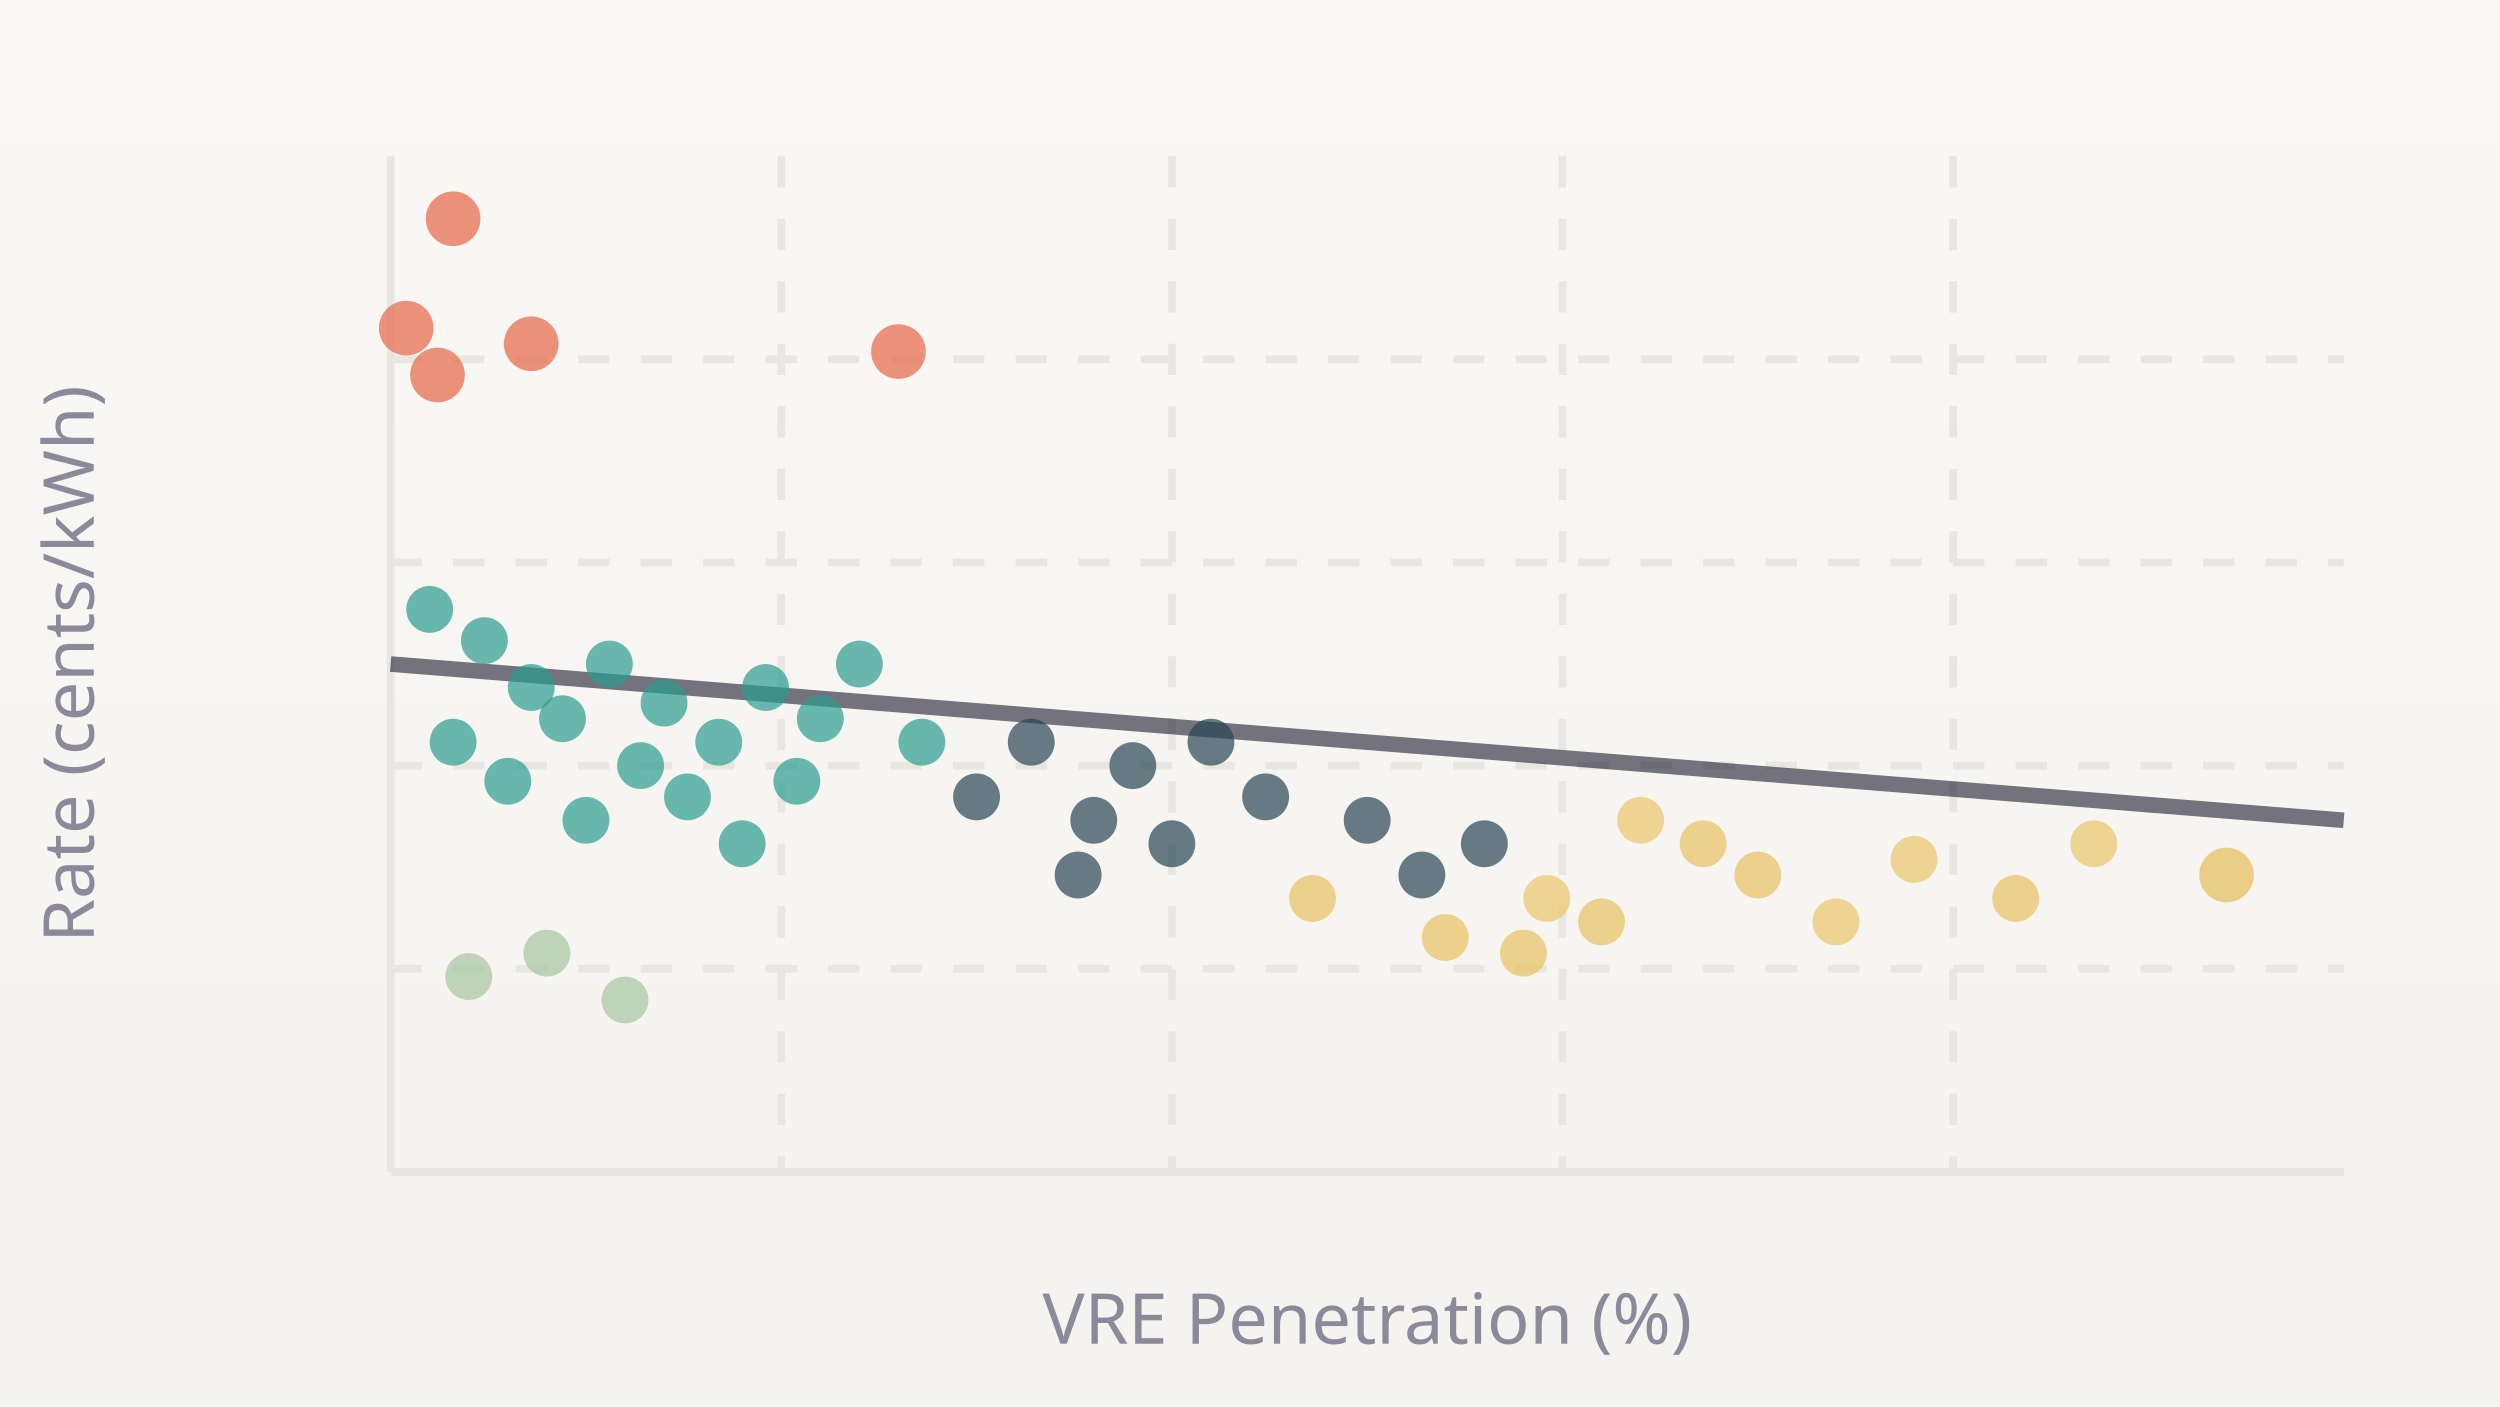
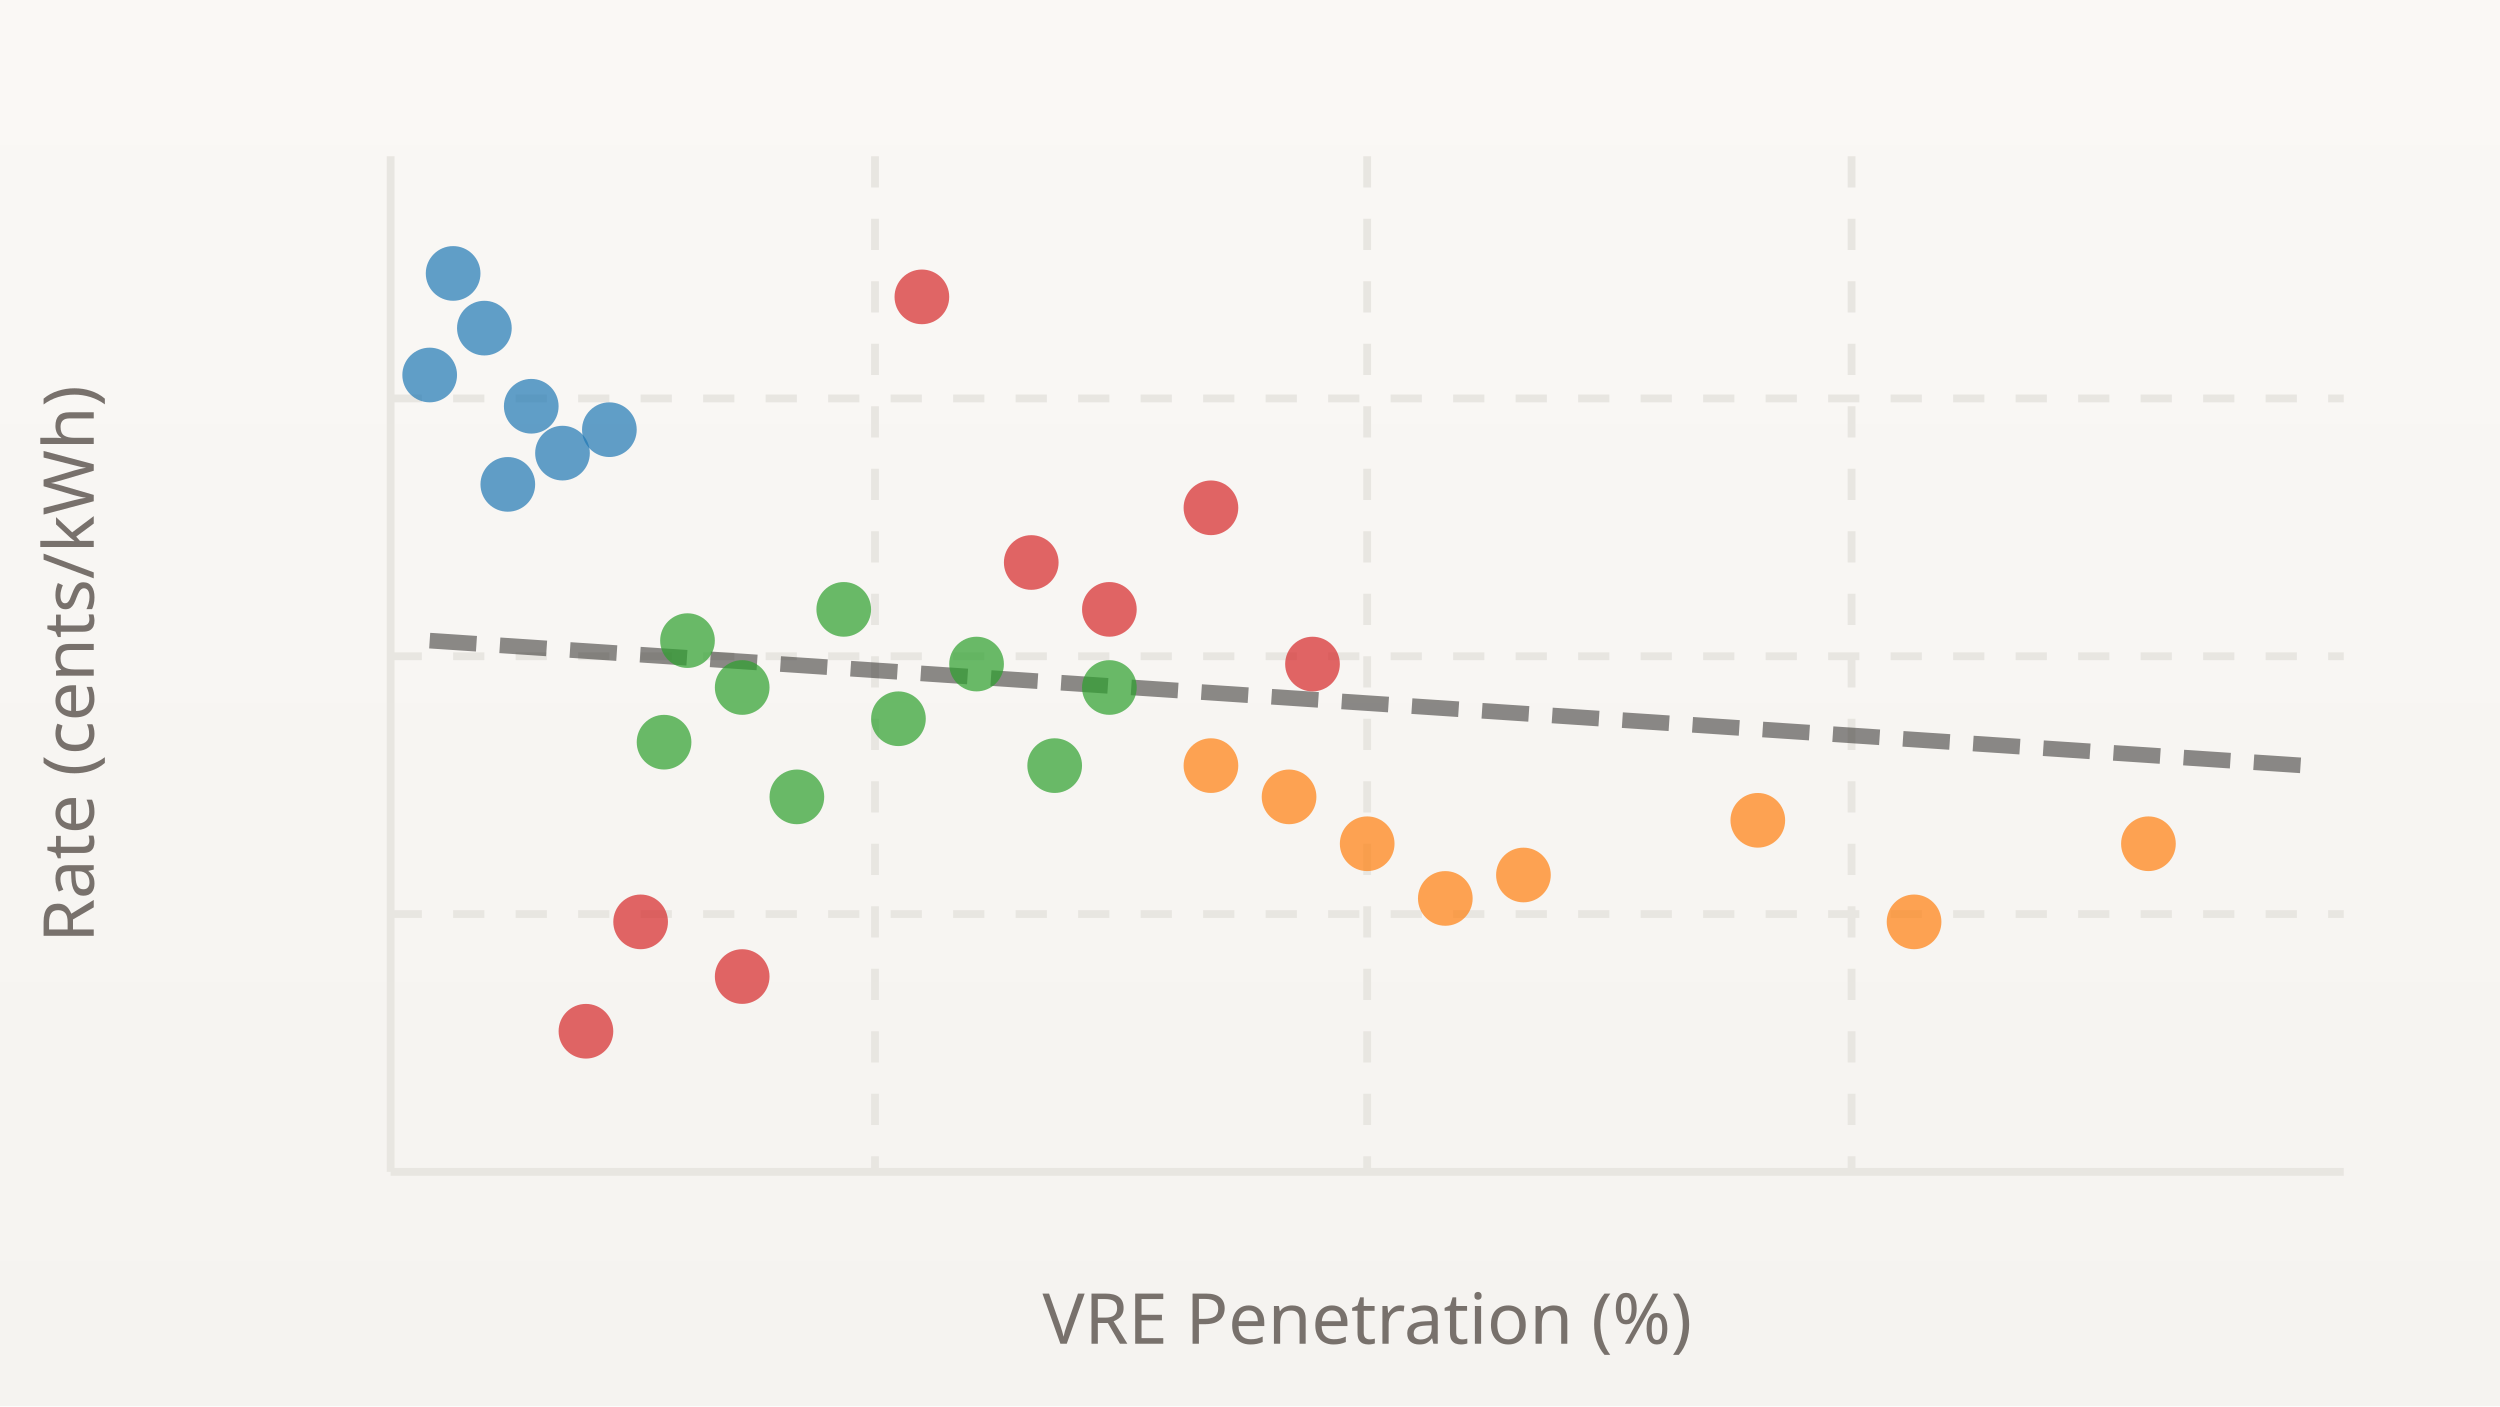
<svg xmlns="http://www.w3.org/2000/svg" viewBox="0 0 320 180">
  <defs>
    <linearGradient id="bgGrad" x1="0%" y1="0%" x2="0%" y2="100%">
      <stop offset="0%" style="stop-color:#faf8f5" />
      <stop offset="100%" style="stop-color:#f5f3f0" />
    </linearGradient>
  </defs>
  <rect width="320" height="180" fill="url(#bgGrad)" />
  <g stroke="#e8e6e1" stroke-width="1">
    <line x1="50" y1="20" x2="50" y2="150" />
    <line x1="50" y1="150" x2="300" y2="150" />
-     <line x1="50" y1="124" x2="300" y2="124" stroke-dasharray="4,4" />
-     <line x1="50" y1="98" x2="300" y2="98" stroke-dasharray="4,4" />
-     <line x1="50" y1="72" x2="300" y2="72" stroke-dasharray="4,4" />
-     <line x1="50" y1="46" x2="300" y2="46" stroke-dasharray="4,4" />
-     <line x1="100" y1="20" x2="100" y2="150" stroke-dasharray="4,4" />
-     <line x1="150" y1="20" x2="150" y2="150" stroke-dasharray="4,4" />
-     <line x1="200" y1="20" x2="200" y2="150" stroke-dasharray="4,4" />
-     <line x1="250" y1="20" x2="250" y2="150" stroke-dasharray="4,4" />
+     <line x1="50" y1="117" x2="300" y2="117" stroke-dasharray="4,4" />
+     <line x1="50" y1="84" x2="300" y2="84" stroke-dasharray="4,4" />
+     <line x1="50" y1="51" x2="300" y2="51" stroke-dasharray="4,4" />
+     <line x1="112" y1="20" x2="112" y2="150" stroke-dasharray="4,4" />
+     <line x1="175" y1="20" x2="175" y2="150" stroke-dasharray="4,4" />
+     <line x1="237" y1="20" x2="237" y2="150" stroke-dasharray="4,4" />
  </g>
-   <text x="175" y="172" text-anchor="middle" fill="#8a8a9a" font-family="DM Sans, sans-serif" font-size="9">VRE Penetration (%)</text>
-   <text x="12" y="85" text-anchor="middle" fill="#8a8a9a" font-family="DM Sans, sans-serif" font-size="9" transform="rotate(-90 12 85)">Rate (cents/kWh)</text>
-   <line x1="50" y1="85" x2="300" y2="105" stroke="#1a1a2e" stroke-width="2" opacity="0.6" />
-   <g>
-     <circle cx="58" cy="28" r="3.5" fill="#e76f51" opacity="0.75" />
-     <circle cx="52" cy="42" r="3.5" fill="#e76f51" opacity="0.75" />
-     <circle cx="115" cy="45" r="3.5" fill="#e76f51" opacity="0.75" />
-     <circle cx="68" cy="44" r="3.5" fill="#e76f51" opacity="0.75" />
-     <circle cx="56" cy="48" r="3.5" fill="#e76f51" opacity="0.75" />
-     <circle cx="55" cy="78" r="3" fill="#2a9d8f" opacity="0.7" />
-     <circle cx="62" cy="82" r="3" fill="#2a9d8f" opacity="0.7" />
-     <circle cx="58" cy="95" r="3" fill="#2a9d8f" opacity="0.7" />
-     <circle cx="68" cy="88" r="3" fill="#2a9d8f" opacity="0.7" />
-     <circle cx="72" cy="92" r="3" fill="#2a9d8f" opacity="0.7" />
-     <circle cx="78" cy="85" r="3" fill="#2a9d8f" opacity="0.7" />
-     <circle cx="85" cy="90" r="3" fill="#2a9d8f" opacity="0.7" />
-     <circle cx="65" cy="100" r="3" fill="#2a9d8f" opacity="0.7" />
-     <circle cx="75" cy="105" r="3" fill="#2a9d8f" opacity="0.7" />
-     <circle cx="82" cy="98" r="3" fill="#2a9d8f" opacity="0.7" />
-     <circle cx="92" cy="95" r="3" fill="#2a9d8f" opacity="0.7" />
-     <circle cx="98" cy="88" r="3" fill="#2a9d8f" opacity="0.7" />
-     <circle cx="105" cy="92" r="3" fill="#2a9d8f" opacity="0.7" />
-     <circle cx="88" cy="102" r="3" fill="#2a9d8f" opacity="0.7" />
-     <circle cx="95" cy="108" r="3" fill="#2a9d8f" opacity="0.7" />
-     <circle cx="102" cy="100" r="3" fill="#2a9d8f" opacity="0.7" />
-     <circle cx="110" cy="85" r="3" fill="#2a9d8f" opacity="0.7" />
-     <circle cx="118" cy="95" r="3" fill="#2a9d8f" opacity="0.7" />
-     <circle cx="125" cy="102" r="3" fill="#264653" opacity="0.7" />
-     <circle cx="132" cy="95" r="3" fill="#264653" opacity="0.7" />
-     <circle cx="140" cy="105" r="3" fill="#264653" opacity="0.7" />
-     <circle cx="145" cy="98" r="3" fill="#264653" opacity="0.7" />
-     <circle cx="138" cy="112" r="3" fill="#264653" opacity="0.7" />
-     <circle cx="150" cy="108" r="3" fill="#264653" opacity="0.7" />
-     <circle cx="155" cy="95" r="3" fill="#264653" opacity="0.7" />
-     <circle cx="162" cy="102" r="3" fill="#264653" opacity="0.7" />
-     <circle cx="168" cy="115" r="3" fill="#e9c46a" opacity="0.75" />
-     <circle cx="205" cy="118" r="3" fill="#e9c46a" opacity="0.75" />
-     <circle cx="225" cy="112" r="3" fill="#e9c46a" opacity="0.75" />
-     <circle cx="185" cy="120" r="3" fill="#e9c46a" opacity="0.75" />
-     <circle cx="258" cy="115" r="3" fill="#e9c46a" opacity="0.75" />
-     <circle cx="285" cy="112" r="3.5" fill="#e9c46a" opacity="0.8" />
-     <circle cx="195" cy="122" r="3" fill="#e9c46a" opacity="0.75" />
-     <circle cx="218" cy="108" r="3" fill="#e9c46a" opacity="0.75" />
-     <circle cx="175" cy="105" r="3" fill="#264653" opacity="0.7" />
-     <circle cx="182" cy="112" r="3" fill="#264653" opacity="0.7" />
-     <circle cx="190" cy="108" r="3" fill="#264653" opacity="0.7" />
-     <circle cx="198" cy="115" r="3" fill="#e9c46a" opacity="0.7" />
-     <circle cx="210" cy="105" r="3" fill="#e9c46a" opacity="0.7" />
-     <circle cx="235" cy="118" r="3" fill="#e9c46a" opacity="0.7" />
-     <circle cx="245" cy="110" r="3" fill="#e9c46a" opacity="0.7" />
-     <circle cx="268" cy="108" r="3" fill="#e9c46a" opacity="0.7" />
-     <circle cx="60" cy="125" r="3" fill="#a7c4a0" opacity="0.7" />
-     <circle cx="70" cy="122" r="3" fill="#a7c4a0" opacity="0.7" />
-     <circle cx="80" cy="128" r="3" fill="#a7c4a0" opacity="0.7" />
-   </g>
+   <text x="175" y="172" text-anchor="middle" fill="#78716c" font-family="system-ui, sans-serif" font-size="9">VRE Penetration (%)</text>
+   <text x="12" y="85" text-anchor="middle" fill="#78716c" font-family="system-ui, sans-serif" font-size="9" transform="rotate(-90 12 85)">Rate (cents/kWh)</text>
+   <line x1="55" y1="82" x2="295" y2="98" stroke="#1c1917" stroke-width="2" opacity="0.5" stroke-dasharray="6,3" />
+   <circle cx="58" cy="35" r="3.5" fill="#1f77b4" opacity="0.7" />
+   <circle cx="62" cy="42" r="3.5" fill="#1f77b4" opacity="0.7" />
+   <circle cx="55" cy="48" r="3.5" fill="#1f77b4" opacity="0.7" />
+   <circle cx="68" cy="52" r="3.5" fill="#1f77b4" opacity="0.7" />
+   <circle cx="72" cy="58" r="3.5" fill="#1f77b4" opacity="0.7" />
+   <circle cx="65" cy="62" r="3.5" fill="#1f77b4" opacity="0.7" />
+   <circle cx="78" cy="55" r="3.5" fill="#1f77b4" opacity="0.7" />
+   <circle cx="175" cy="108" r="3.5" fill="#ff7f0e" opacity="0.7" />
+   <circle cx="195" cy="112" r="3.5" fill="#ff7f0e" opacity="0.7" />
+   <circle cx="225" cy="105" r="3.5" fill="#ff7f0e" opacity="0.7" />
+   <circle cx="245" cy="118" r="3.5" fill="#ff7f0e" opacity="0.7" />
+   <circle cx="275" cy="108" r="3.5" fill="#ff7f0e" opacity="0.7" />
+   <circle cx="155" cy="98" r="3.5" fill="#ff7f0e" opacity="0.7" />
+   <circle cx="185" cy="115" r="3.5" fill="#ff7f0e" opacity="0.7" />
+   <circle cx="165" cy="102" r="3.5" fill="#ff7f0e" opacity="0.7" />
+   <circle cx="85" cy="95" r="3.5" fill="#2ca02c" opacity="0.7" />
+   <circle cx="95" cy="88" r="3.5" fill="#2ca02c" opacity="0.7" />
+   <circle cx="102" cy="102" r="3.5" fill="#2ca02c" opacity="0.7" />
+   <circle cx="88" cy="82" r="3.5" fill="#2ca02c" opacity="0.7" />
+   <circle cx="115" cy="92" r="3.5" fill="#2ca02c" opacity="0.7" />
+   <circle cx="125" cy="85" r="3.5" fill="#2ca02c" opacity="0.7" />
+   <circle cx="135" cy="98" r="3.5" fill="#2ca02c" opacity="0.7" />
+   <circle cx="142" cy="88" r="3.5" fill="#2ca02c" opacity="0.7" />
+   <circle cx="108" cy="78" r="3.5" fill="#2ca02c" opacity="0.7" />
+   <circle cx="118" cy="38" r="3.5" fill="#d62728" opacity="0.7" />
+   <circle cx="95" cy="125" r="3.5" fill="#d62728" opacity="0.7" />
+   <circle cx="82" cy="118" r="3.5" fill="#d62728" opacity="0.7" />
+   <circle cx="132" cy="72" r="3.5" fill="#d62728" opacity="0.7" />
+   <circle cx="155" cy="65" r="3.5" fill="#d62728" opacity="0.7" />
+   <circle cx="142" cy="78" r="3.5" fill="#d62728" opacity="0.7" />
+   <circle cx="168" cy="85" r="3.5" fill="#d62728" opacity="0.7" />
+   <circle cx="75" cy="132" r="3.5" fill="#d62728" opacity="0.7" />
</svg>
